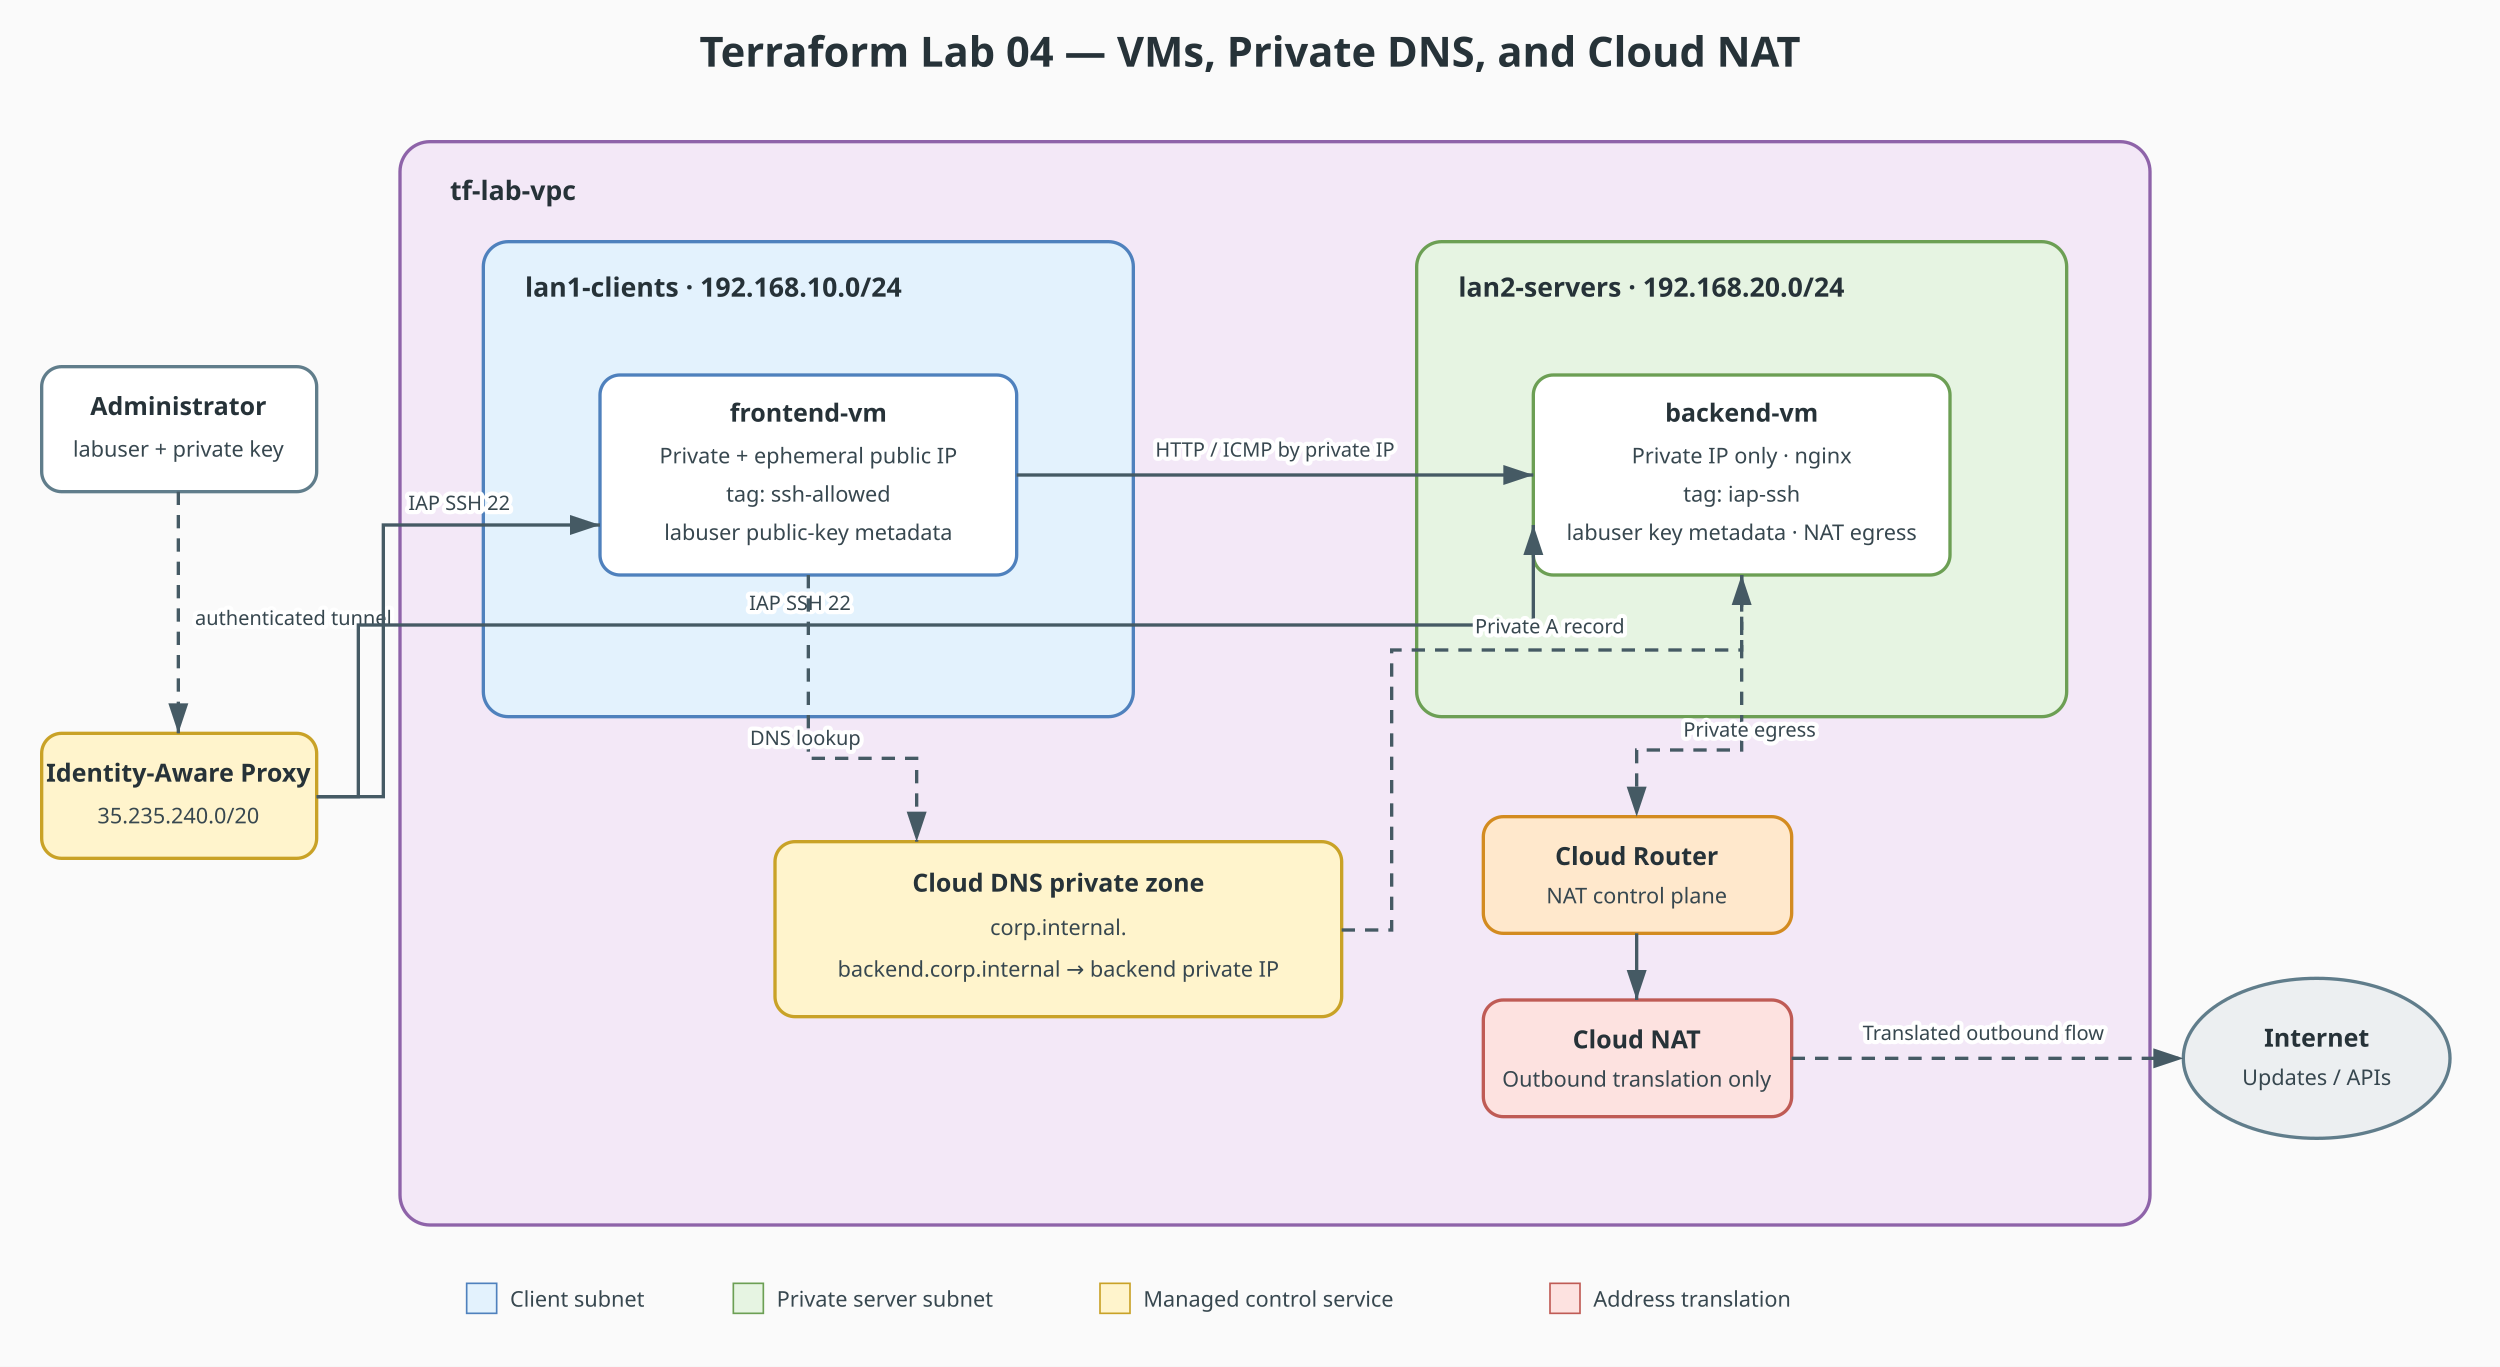
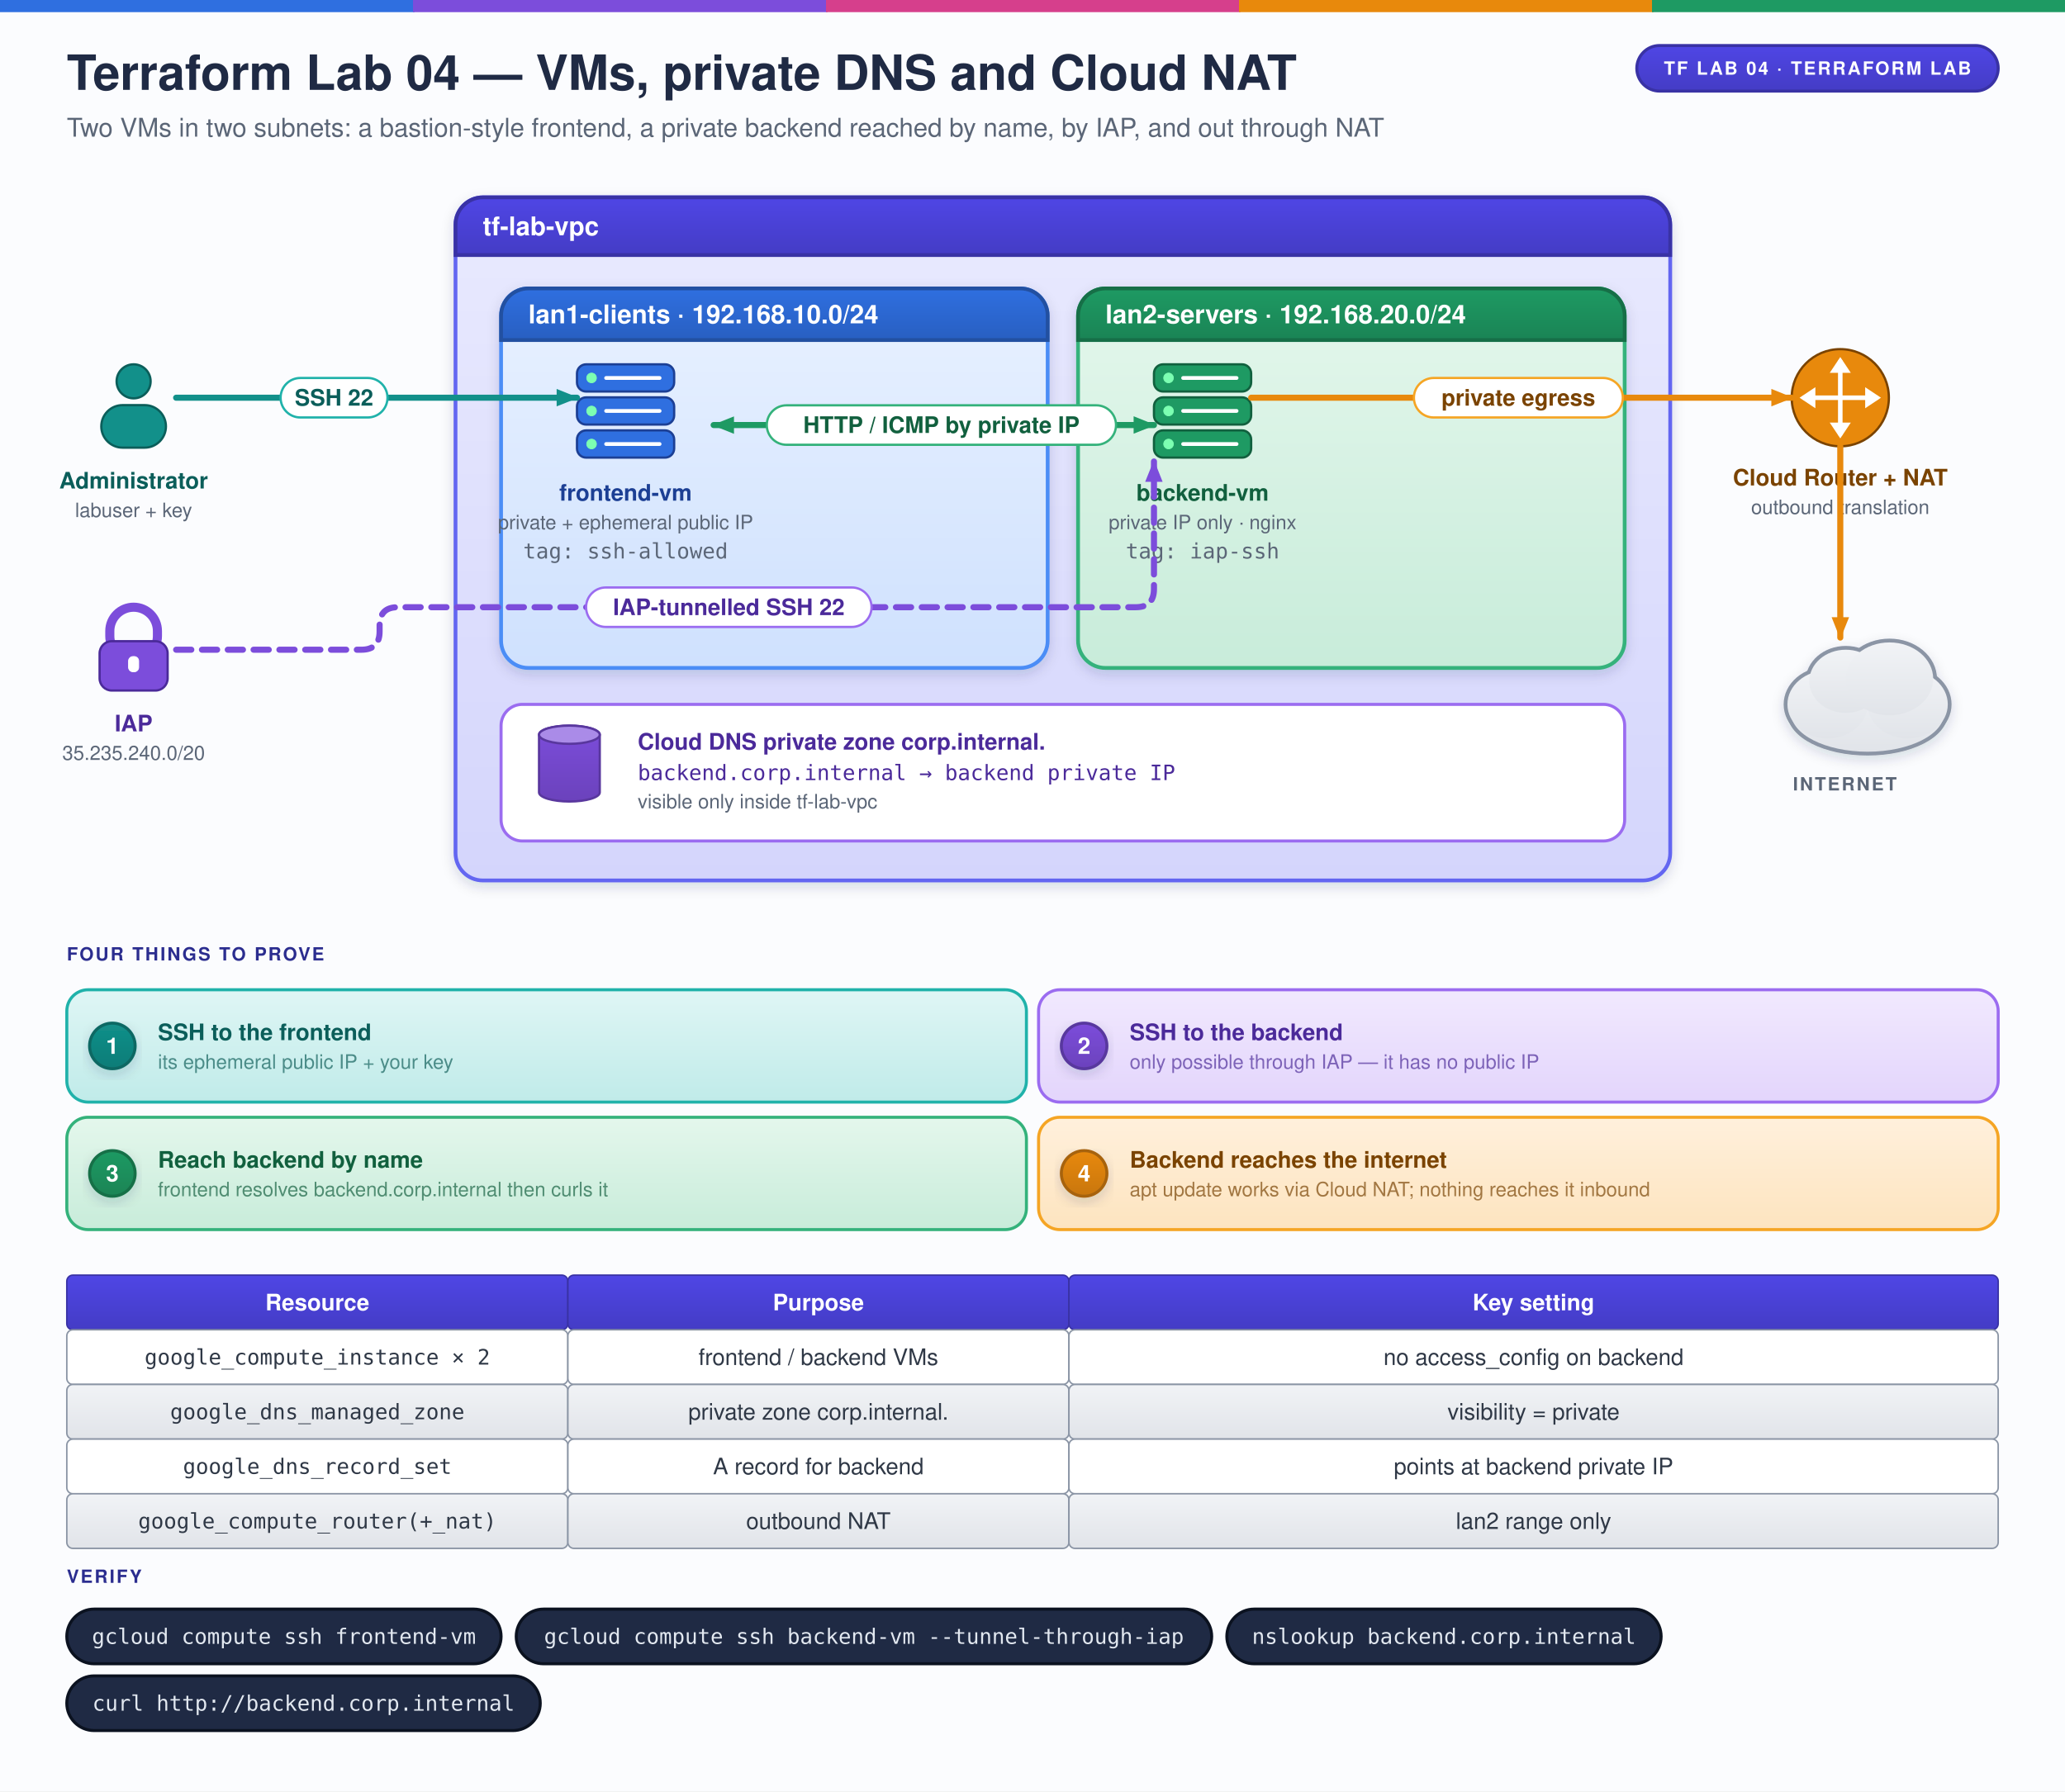
- <svg xmlns="http://www.w3.org/2000/svg" width="1500" height="820" viewBox="0 0 1500 820" role="img" aria-labelledby="title desc">
+ <svg xmlns="http://www.w3.org/2000/svg" width="1360" height="1180" viewBox="0 0 1360 1180" role="img" aria-labelledby="t d">
  <defs>
-     <marker id="arrow" markerWidth="10" markerHeight="10" refX="9" refY="3" orient="auto" markerUnits="strokeWidth">
-       <path d="M0,0 L0,6 L9,3 z" fill="#455a64" />
-     </marker>
-     <style>
-       .title{font:700 25px system-ui,sans-serif;fill:#263238}.zone{stroke-width:2}.zone-title{font:700 16px system-ui,sans-serif;fill:#263238}.node{fill:#fff;stroke-width:2}.node-title{font:700 15px system-ui,sans-serif;fill:#263238}.label{font:13px system-ui,sans-serif;fill:#37474f}.edge{fill:none;stroke:#455a64;stroke-width:2;marker-end:url(#arrow)}.dash{stroke-dasharray:8 6}.edge-label{font:12px system-ui,sans-serif;fill:#37474f;paint-order:stroke;stroke:#fff;stroke-width:5;stroke-linejoin:round}
-     </style>
+     <filter id="sh" x="-15%" y="-15%" width="130%" height="140%">
+       <feDropShadow dx="0" dy="3" stdDeviation="4" flood-color="#1B2A4A" flood-opacity="0.16" />
+     </filter>
+     <linearGradient id="g0" x1="0" y1="0" x2="0" y2="1">
+       <stop offset="0" stop-color="#4F46E5" />
+       <stop offset="1" stop-color="#443CC5" />
+     </linearGradient>
+     <linearGradient id="g1" x1="0" y1="0" x2="0" y2="1">
+       <stop offset="0" stop-color="#12908A" />
+       <stop offset="1" stop-color="#12908A" />
+     </linearGradient>
+     <linearGradient id="g2" x1="0" y1="0" x2="0" y2="1">
+       <stop offset="0" stop-color="#7C4DDB" />
+       <stop offset="1" stop-color="#7C4DDB" />
+     </linearGradient>
+     <linearGradient id="g3" x1="0" y1="0" x2="0" y2="1">
+       <stop offset="0" stop-color="#FFFFFF" />
+       <stop offset="1" stop-color="#FFFFFF" />
+     </linearGradient>
+     <linearGradient id="g4" x1="0" y1="0" x2="0" y2="1">
+       <stop offset="0" stop-color="#E9EAFE" />
+       <stop offset="1" stop-color="#D4D5FC" />
+     </linearGradient>
+     <linearGradient id="g5" x1="0" y1="0" x2="0" y2="1">
+       <stop offset="0" stop-color="#E8F1FF" />
+       <stop offset="1" stop-color="#CFE1FE" />
+     </linearGradient>
+     <linearGradient id="g6" x1="0" y1="0" x2="0" y2="1">
+       <stop offset="0" stop-color="#2F6FE0" />
+       <stop offset="1" stop-color="#285FC1" />
+     </linearGradient>
+     <linearGradient id="g7" x1="0" y1="0" x2="0" y2="1">
+       <stop offset="0" stop-color="#2F6FE0" />
+       <stop offset="1" stop-color="#2F6FE0" />
+     </linearGradient>
+     <linearGradient id="g8" x1="0" y1="0" x2="0" y2="1">
+       <stop offset="0" stop-color="#7CFFB2" />
+       <stop offset="1" stop-color="#7CFFB2" />
+     </linearGradient>
+     <linearGradient id="g9" x1="0" y1="0" x2="0" y2="1">
+       <stop offset="0" stop-color="#E4F7EC" />
+       <stop offset="1" stop-color="#C8ECDA" />
+     </linearGradient>
+     <linearGradient id="g10" x1="0" y1="0" x2="0" y2="1">
+       <stop offset="0" stop-color="#1E9A63" />
+       <stop offset="1" stop-color="#1A8455" />
+     </linearGradient>
+     <linearGradient id="g11" x1="0" y1="0" x2="0" y2="1">
+       <stop offset="0" stop-color="#1E9A63" />
+       <stop offset="1" stop-color="#1E9A63" />
+     </linearGradient>
+     <linearGradient id="g12" x1="0" y1="0" x2="0" y2="1">
+       <stop offset="0" stop-color="#7C4DDB" />
+       <stop offset="1" stop-color="#6B42BC" />
+     </linearGradient>
+     <marker id="m0" markerWidth="14.4" markerHeight="11.5" refX="13.4" refY="5.8" orient="auto-start-reverse" markerUnits="userSpaceOnUse">
+       <path d="M0,0 L14.4,5.8 L0,11.5 z" fill="#1E9A63" />
+     </marker>
+     <marker id="m1" markerWidth="14.4" markerHeight="11.5" refX="13.4" refY="5.8" orient="auto-start-reverse" markerUnits="userSpaceOnUse">
+       <path d="M0,0 L14.4,5.8 L0,11.5 z" fill="#12908A" />
+     </marker>
+     <marker id="m2" markerWidth="14.4" markerHeight="11.5" refX="13.4" refY="5.8" orient="auto-start-reverse" markerUnits="userSpaceOnUse">
+       <path d="M0,0 L14.4,5.8 L0,11.5 z" fill="#7C4DDB" />
+     </marker>
+     <linearGradient id="g13" x1="0" y1="0" x2="0" y2="1">
+       <stop offset="0" stop-color="#E8890C" />
+       <stop offset="1" stop-color="#E8890C" />
+     </linearGradient>
+     <linearGradient id="g14" x1="0" y1="0" x2="0" y2="1">
+       <stop offset="0" stop-color="#F1F3F6" />
+       <stop offset="1" stop-color="#E1E4E9" />
+     </linearGradient>
+     <marker id="m3" markerWidth="14.4" markerHeight="11.5" refX="13.4" refY="5.8" orient="auto-start-reverse" markerUnits="userSpaceOnUse">
+       <path d="M0,0 L14.4,5.8 L0,11.5 z" fill="#E8890C" />
+     </marker>
+     <linearGradient id="g15" x1="0" y1="0" x2="0" y2="1">
+       <stop offset="0" stop-color="#DFF6F5" />
+       <stop offset="1" stop-color="#C0EBE9" />
+     </linearGradient>
+     <linearGradient id="g16" x1="0" y1="0" x2="0" y2="1">
+       <stop offset="0" stop-color="#12908A" />
+       <stop offset="1" stop-color="#0F7C77" />
+     </linearGradient>
+     <linearGradient id="g17" x1="0" y1="0" x2="0" y2="1">
+       <stop offset="0" stop-color="#F1E9FE" />
+       <stop offset="1" stop-color="#E3D5FC" />
+     </linearGradient>
+     <linearGradient id="g18" x1="0" y1="0" x2="0" y2="1">
+       <stop offset="0" stop-color="#FFF0DC" />
+       <stop offset="1" stop-color="#FDE4BF" />
+     </linearGradient>
+     <linearGradient id="g19" x1="0" y1="0" x2="0" y2="1">
+       <stop offset="0" stop-color="#E8890C" />
+       <stop offset="1" stop-color="#C8760A" />
+     </linearGradient>
+     <linearGradient id="g20" x1="0" y1="0" x2="0" y2="1">
+       <stop offset="0" stop-color="#1F2A44" />
+       <stop offset="1" stop-color="#1F2A44" />
+     </linearGradient>
  </defs>
-   <rect width="1500" height="820" fill="#fafafa" />
-   <text x="750" y="40" text-anchor="middle" class="title">Terraform Lab 04 — VMs, Private DNS, and Cloud NAT</text>
-   <rect x="240" y="85" width="1050" height="650" rx="18" fill="#f3e8f7" stroke="#8e63a9" class="zone" />
-   <text x="270" y="120" class="zone-title">tf-lab-vpc</text>
-   <rect x="290" y="145" width="390" height="285" rx="15" fill="#e3f2fd" stroke="#4f81bd" class="zone" />
-   <text x="315" y="178" class="zone-title">lan1-clients · 192.168.10.0/24</text>
-   <rect x="850" y="145" width="390" height="285" rx="15" fill="#e6f4e2" stroke="#6c9f54" class="zone" />
-   <text x="875" y="178" class="zone-title">lan2-servers · 192.168.20.0/24</text>
-   <rect x="360" y="225" width="250" height="120" rx="12" stroke="#4f81bd" class="node" />
-   <text x="485" y="253" text-anchor="middle" class="node-title">frontend-vm</text>
-   <text x="485" y="278" text-anchor="middle" class="label">Private + ephemeral public IP</text>
-   <text x="485" y="301" text-anchor="middle" class="label">tag: ssh-allowed</text>
-   <text x="485" y="324" text-anchor="middle" class="label">labuser public-key metadata</text>
-   <rect x="920" y="225" width="250" height="120" rx="12" stroke="#6c9f54" class="node" />
-   <text x="1045" y="253" text-anchor="middle" class="node-title">backend-vm</text>
-   <text x="1045" y="278" text-anchor="middle" class="label">Private IP only · nginx</text>
-   <text x="1045" y="301" text-anchor="middle" class="label">tag: iap-ssh</text>
-   <text x="1045" y="324" text-anchor="middle" class="label">labuser key metadata · NAT egress</text>
-   <rect x="465" y="505" width="340" height="105" rx="12" fill="#fff4cc" stroke="#c9a227" class="zone" />
-   <text x="635" y="535" text-anchor="middle" class="node-title">Cloud DNS private zone</text>
-   <text x="635" y="561" text-anchor="middle" class="label">corp.internal.</text>
-   <text x="635" y="586" text-anchor="middle" class="label">backend.corp.internal → backend private IP</text>
-   <rect x="890" y="490" width="185" height="70" rx="12" fill="#ffe8cc" stroke="#d38b20" class="zone" />
-   <text x="982" y="519" text-anchor="middle" class="node-title">Cloud Router</text>
-   <text x="982" y="542" text-anchor="middle" class="label">NAT control plane</text>
-   <rect x="890" y="600" width="185" height="70" rx="12" fill="#fde2e0" stroke="#bf5b55" class="zone" />
-   <text x="982" y="629" text-anchor="middle" class="node-title">Cloud NAT</text>
-   <text x="982" y="652" text-anchor="middle" class="label">Outbound translation only</text>
-   <rect x="25" y="220" width="165" height="75" rx="12" fill="#fff" stroke="#607d8b" class="zone" />
-   <text x="107" y="249" text-anchor="middle" class="node-title">Administrator</text>
-   <text x="107" y="274" text-anchor="middle" class="label">labuser + private key</text>
-   <rect x="25" y="440" width="165" height="75" rx="12" fill="#fff4cc" stroke="#c9a227" class="zone" />
-   <text x="107" y="469" text-anchor="middle" class="node-title">Identity-Aware Proxy</text>
-   <text x="107" y="494" text-anchor="middle" class="label">35.235.240.0/20</text>
-   <ellipse cx="1390" cy="635" rx="80" ry="48" fill="#eceff1" stroke="#607d8b" stroke-width="2" />
-   <text x="1390" y="628" text-anchor="middle" class="node-title">Internet</text>
-   <text x="1390" y="651" text-anchor="middle" class="label">Updates / APIs</text>
-   <path d="M107 295 V440" class="edge dash" />
-   <text x="117" y="375" class="edge-label">authenticated tunnel</text>
-   <path d="M190 478 H230 V315 H360" class="edge" />
-   <text x="245" y="306" class="edge-label">IAP SSH 22</text>
-   <path d="M190 478 H215 V375 H920 V315" class="edge" />
-   <text x="480" y="366" text-anchor="middle" class="edge-label">IAP SSH 22</text>
-   <path d="M610 285 H920" class="edge" />
-   <text x="765" y="274" text-anchor="middle" class="edge-label">HTTP / ICMP by private IP</text>
-   <path d="M485 345 V455 H550 V505" class="edge dash" />
-   <text x="450" y="447" class="edge-label">DNS lookup</text>
-   <path d="M805 558 H835 V390 H1045 V345" class="edge dash" />
-   <text x="885" y="380" class="edge-label">Private A record</text>
-   <path d="M1045 345 V450 H982 V490" class="edge dash" />
-   <text x="1010" y="442" class="edge-label">Private egress</text>
-   <path d="M982 560 V600" class="edge" />
-   <path d="M1075 635 H1310" class="edge dash" />
-   <text x="1190" y="624" text-anchor="middle" class="edge-label">Translated outbound flow</text>
-   <g transform="translate(280 770)">
-     <rect width="18" height="18" fill="#e3f2fd" stroke="#4f81bd" />
-     <text x="26" y="14" class="label">Client subnet</text>
-     <rect x="160" width="18" height="18" fill="#e6f4e2" stroke="#6c9f54" />
-     <text x="186" y="14" class="label">Private server subnet</text>
-     <rect x="380" width="18" height="18" fill="#fff4cc" stroke="#c9a227" />
-     <text x="406" y="14" class="label">Managed control service</text>
-     <rect x="650" width="18" height="18" fill="#fde2e0" stroke="#bf5b55" />
-     <text x="676" y="14" class="label">Address translation</text>
+   <rect width="1360" height="1180" fill="#FBFCFE" />
+   <rect x="0.0" y="0" width="273.0" height="8" fill="#2F6FE0" />
+   <rect x="272.0" y="0" width="273.0" height="8" fill="#7C4DDB" />
+   <rect x="544.0" y="0" width="273.0" height="8" fill="#D63F8C" />
+   <rect x="816.0" y="0" width="273.0" height="8" fill="#E8890C" />
+   <rect x="1088.0" y="0" width="273.0" height="8" fill="#1E9A63" />
+   <text x="44" y="59.2" text-anchor="start" font-family="system-ui,-apple-system,'Segoe UI',Helvetica,Arial,sans-serif" font-size="32" font-weight="700" fill="#1F2A44">Terraform Lab 04 — VMs, private DNS and Cloud NAT</text>
+   <text x="44" y="90.0" text-anchor="start" font-family="system-ui,-apple-system,'Segoe UI',Helvetica,Arial,sans-serif" font-size="17" font-weight="400" fill="#5B6677">Two VMs in two subnets: a bastion-style frontend, a private backend reached by name, by IAP, and out through NAT</text>
+   <rect x="1078.0" y="30" width="238" height="30" rx="15.0" fill="url(#g0)" stroke="#3932A5" stroke-width="2" />
+   <text x="1197.0" y="49.2" text-anchor="middle" font-family="system-ui,-apple-system,'Segoe UI',Helvetica,Arial,sans-serif" font-size="12" font-weight="700" fill="#FFFFFF" letter-spacing="1.2">TF LAB 04 · TERRAFORM LAB</text>
+   <ellipse cx="88.0" cy="251.2" rx="11.2" ry="11.2" fill="url(#g1)" stroke="#0B5E5A" stroke-width="1.5" />
+   <rect x="66.72" y="266.88" width="42.56" height="28.0" rx="14.0" fill="url(#g1)" stroke="#0B5E5A" stroke-width="1.5" />
+   <text x="88.0" y="321.8" text-anchor="middle" font-family="system-ui,-apple-system,'Segoe UI',Helvetica,Arial,sans-serif" font-size="15" font-weight="700" fill="#0B5E5A">Administrator</text>
+   <text x="88.0" y="340.6" text-anchor="middle" font-family="system-ui,-apple-system,'Segoe UI',Helvetica,Arial,sans-serif" font-size="13" font-weight="400" fill="#5B6677">labuser + key</text>
+   <rect x="72.32" y="400" width="31.36" height="34.72" rx="15.68" fill="none" stroke="#7C4DDB" stroke-width="6" />
+   <rect x="65.6" y="422.4" width="44.8" height="32.48" rx="8" fill="url(#g2)" stroke="#4B2A9A" stroke-width="1.5" />
+   <rect x="84.64" y="432.48" width="6.72" height="10.08" rx="3" fill="url(#g3)" stroke="#FFFFFF" stroke-width="0.5" />
+   <text x="88.0" y="481.8" text-anchor="middle" font-family="system-ui,-apple-system,'Segoe UI',Helvetica,Arial,sans-serif" font-size="15" font-weight="700" fill="#4B2A9A">IAP</text>
+   <text x="88.0" y="500.6" text-anchor="middle" font-family="system-ui,-apple-system,'Segoe UI',Helvetica,Arial,sans-serif" font-size="13" font-weight="400" fill="#5B6677">35.235.240.0/20</text>
+   <rect x="300" y="130" width="800" height="450" rx="18" fill="url(#g4)" stroke="#6366F1" stroke-width="2.5" filter="url(#sh)" />
+   <path d="M300,168 V148 a18,18 0 0 1 18,-18 H1082 a18,18 0 0 1 18,18 V168 z" fill="url(#g0)" stroke="#3932A5" stroke-width="2.5" />
+   <text x="318" y="155.0" font-family="system-ui,-apple-system,'Segoe UI',Helvetica,Arial,sans-serif" font-size="17" font-weight="700" fill="#FFFFFF">tf-lab-vpc</text>
+   <rect x="330" y="190" width="360" height="250" rx="18" fill="url(#g5)" stroke="#4C8DF6" stroke-width="2.5" filter="url(#sh)" />
+   <path d="M330,224 V208 a18,18 0 0 1 18,-18 H672 a18,18 0 0 1 18,18 V224 z" fill="url(#g6)" stroke="#2250A1" stroke-width="2.5" />
+   <text x="348" y="213.0" font-family="system-ui,-apple-system,'Segoe UI',Helvetica,Arial,sans-serif" font-size="17" font-weight="700" fill="#FFFFFF">lan1-clients · 192.168.10.0/24</text>
+   <rect x="380" y="240.0" width="64" height="17.92" rx="6" fill="url(#g7)" stroke="#1C3F94" stroke-width="1.5" />
+   <ellipse cx="389.6" cy="248.96" rx="3.2" ry="3.2" fill="url(#g8)" stroke="#7CFFB2" stroke-width="0.5" />
+   <path d="M399.2,249.0 L434.4,249.0" fill="none" stroke="#FFFFFF" stroke-width="2.5" stroke-linecap="round" stroke-linejoin="round" />
+   <rect x="380" y="261.76" width="64" height="17.92" rx="6" fill="url(#g7)" stroke="#1C3F94" stroke-width="1.5" />
+   <ellipse cx="389.6" cy="270.72" rx="3.2" ry="3.2" fill="url(#g8)" stroke="#7CFFB2" stroke-width="0.5" />
+   <path d="M399.2,270.7 L434.4,270.7" fill="none" stroke="#FFFFFF" stroke-width="2.5" stroke-linecap="round" stroke-linejoin="round" />
+   <rect x="380" y="283.52" width="64" height="17.92" rx="6" fill="url(#g7)" stroke="#1C3F94" stroke-width="1.5" />
+   <ellipse cx="389.6" cy="292.48" rx="3.2" ry="3.2" fill="url(#g8)" stroke="#7CFFB2" stroke-width="0.5" />
+   <path d="M399.2,292.5 L434.4,292.5" fill="none" stroke="#FFFFFF" stroke-width="2.5" stroke-linecap="round" stroke-linejoin="round" />
+   <text x="412.0" y="329.8" text-anchor="middle" font-family="system-ui,-apple-system,'Segoe UI',Helvetica,Arial,sans-serif" font-size="15" font-weight="700" fill="#1C3F94">frontend-vm</text>
+   <text x="412.0" y="348.6" text-anchor="middle" font-family="system-ui,-apple-system,'Segoe UI',Helvetica,Arial,sans-serif" font-size="13" font-weight="400" fill="#5B6677">private + ephemeral public IP</text>
+   <text x="412.0" y="367.9" text-anchor="middle" font-family="ui-monospace,SFMono-Regular,Menlo,Consolas,monospace" font-size="14" font-weight="500" fill="#5B6677">tag: ssh-allowed</text>
+   <rect x="710" y="190" width="360" height="250" rx="18" fill="url(#g9)" stroke="#34B27B" stroke-width="2.5" filter="url(#sh)" />
+   <path d="M710,224 V208 a18,18 0 0 1 18,-18 H1052 a18,18 0 0 1 18,18 V224 z" fill="url(#g10)" stroke="#166F47" stroke-width="2.5" />
+   <text x="728" y="213.0" font-family="system-ui,-apple-system,'Segoe UI',Helvetica,Arial,sans-serif" font-size="17" font-weight="700" fill="#FFFFFF">lan2-servers · 192.168.20.0/24</text>
+   <rect x="760" y="240.0" width="64" height="17.92" rx="6" fill="url(#g11)" stroke="#11603E" stroke-width="1.5" />
+   <ellipse cx="769.6" cy="248.96" rx="3.2" ry="3.2" fill="url(#g8)" stroke="#7CFFB2" stroke-width="0.5" />
+   <path d="M779.2,249.0 L814.4,249.0" fill="none" stroke="#FFFFFF" stroke-width="2.5" stroke-linecap="round" stroke-linejoin="round" />
+   <rect x="760" y="261.76" width="64" height="17.92" rx="6" fill="url(#g11)" stroke="#11603E" stroke-width="1.5" />
+   <ellipse cx="769.6" cy="270.72" rx="3.2" ry="3.2" fill="url(#g8)" stroke="#7CFFB2" stroke-width="0.5" />
+   <path d="M779.2,270.7 L814.4,270.7" fill="none" stroke="#FFFFFF" stroke-width="2.5" stroke-linecap="round" stroke-linejoin="round" />
+   <rect x="760" y="283.52" width="64" height="17.92" rx="6" fill="url(#g11)" stroke="#11603E" stroke-width="1.5" />
+   <ellipse cx="769.6" cy="292.48" rx="3.2" ry="3.2" fill="url(#g8)" stroke="#7CFFB2" stroke-width="0.5" />
+   <path d="M779.2,292.5 L814.4,292.5" fill="none" stroke="#FFFFFF" stroke-width="2.5" stroke-linecap="round" stroke-linejoin="round" />
+   <text x="792.0" y="329.8" text-anchor="middle" font-family="system-ui,-apple-system,'Segoe UI',Helvetica,Arial,sans-serif" font-size="15" font-weight="700" fill="#11603E">backend-vm</text>
+   <text x="792.0" y="348.6" text-anchor="middle" font-family="system-ui,-apple-system,'Segoe UI',Helvetica,Arial,sans-serif" font-size="13" font-weight="400" fill="#5B6677">private IP only · nginx</text>
+   <text x="792.0" y="367.9" text-anchor="middle" font-family="ui-monospace,SFMono-Regular,Menlo,Consolas,monospace" font-size="14" font-weight="500" fill="#5B6677">tag: iap-ssh</text>
+   <rect x="330" y="464" width="740" height="90" rx="14" fill="url(#g3)" stroke="#9B6CF0" stroke-width="2" />
+   <path d="M355.0,484.0 a20.0,6.0 0 0 1 40.0,0 V522.0 a20.0,6.0 0 0 1 -40.0,0 z" fill="url(#g12)" stroke="#59379E" stroke-width="1.5" />
+   <ellipse cx="375.0" cy="484.0" rx="20.0" ry="6.0" fill="#AA8BE8" stroke="#59379E" stroke-width="1.5" />
+   <text x="420" y="493.8" text-anchor="start" font-family="system-ui,-apple-system,'Segoe UI',Helvetica,Arial,sans-serif" font-size="15" font-weight="700" fill="#4B2A9A">Cloud DNS private zone  corp.internal.</text>
+   <text x="420" y="513.9" text-anchor="start" font-family="ui-monospace,SFMono-Regular,Menlo,Consolas,monospace" font-size="14" font-weight="500" fill="#4B2A9A">backend.corp.internal  →  backend private IP</text>
+   <text x="420" y="532.5" text-anchor="start" font-family="system-ui,-apple-system,'Segoe UI',Helvetica,Arial,sans-serif" font-size="13" font-weight="400" fill="#5B6677">visible only inside tf-lab-vpc</text>
+   <path d="M470.0,280.0 L760.0,280.0" fill="none" stroke="#1E9A63" stroke-width="4" stroke-linecap="round" stroke-linejoin="round" marker-end="url(#m0)" marker-start="url(#m0)" />
+   <rect x="505.0" y="267.0" width="230" height="26" rx="13.0" fill="url(#g3)" stroke="#34B27B" stroke-width="1.5" />
+   <text x="620.0" y="285.2" text-anchor="middle" font-family="system-ui,-apple-system,'Segoe UI',Helvetica,Arial,sans-serif" font-size="15" font-weight="700" fill="#11603E">HTTP / ICMP by private IP</text>
+   <path d="M116.0,262.0 L318.0,262.0 Q330.0,262.0 342.0,262.0 L380.0,262.0" fill="none" stroke="#12908A" stroke-width="4" stroke-linecap="round" stroke-linejoin="round" marker-end="url(#m1)" />
+   <rect x="184.8" y="249.0" width="70.4" height="26" rx="13.0" fill="url(#g3)" stroke="#20B2AA" stroke-width="1.5" />
+   <text x="220.0" y="267.2" text-anchor="middle" font-family="system-ui,-apple-system,'Segoe UI',Helvetica,Arial,sans-serif" font-size="15" font-weight="700" fill="#0B5E5A">SSH 22</text>
+   <path d="M116.0,428.0 L238.0,428.0 Q250.0,428.0 250.0,416.0 L250.0,412.0 Q250.0,400.0 262.0,400.0 L748.0,400.0 Q760.0,400.0 760.0,388.0 L760.0,304.0" fill="none" stroke="#7C4DDB" stroke-width="4" stroke-linecap="round" stroke-linejoin="round" stroke-dasharray="10 7" marker-end="url(#m2)" />
+   <rect x="386.0" y="387.0" width="188" height="26" rx="13.0" fill="url(#g3)" stroke="#9B6CF0" stroke-width="1.5" />
+   <text x="480.0" y="405.2" text-anchor="middle" font-family="system-ui,-apple-system,'Segoe UI',Helvetica,Arial,sans-serif" font-size="15" font-weight="700" fill="#4B2A9A">IAP-tunnelled SSH 22</text>
+   <ellipse cx="1212.0" cy="262.0" rx="32.0" ry="32.0" fill="url(#g13)" stroke="#7A4300" stroke-width="1.5" />
+   <path d="M1188.1,262.0 L1235.9,262.0" fill="none" stroke="#FFFFFF" stroke-width="3" stroke-linecap="round" stroke-linejoin="round" />
+   <path d="M1212.0,238.1 L1212.0,285.9" fill="none" stroke="#FFFFFF" stroke-width="3" stroke-linecap="round" stroke-linejoin="round" />
+   <polygon points="1237.9,262.0 1228.9,256.0 1228.9,268.0" fill="#FFFFFF" stroke="#FFFFFF" />
+   <polygon points="1186.1,262.0 1195.1,268.0 1195.1,256.0" fill="#FFFFFF" stroke="#FFFFFF" />
+   <polygon points="1212.0,236.1 1218.0,245.1 1206.0,245.1" fill="#FFFFFF" stroke="#FFFFFF" />
+   <polygon points="1212.0,287.9 1206.0,278.9 1218.0,278.9" fill="#FFFFFF" stroke="#FFFFFF" />
+   <text x="1212.0" y="319.8" text-anchor="middle" font-family="system-ui,-apple-system,'Segoe UI',Helvetica,Arial,sans-serif" font-size="15" font-weight="700" fill="#7A4300">Cloud Router + NAT</text>
+   <text x="1212.0" y="338.6" text-anchor="middle" font-family="system-ui,-apple-system,'Segoe UI',Helvetica,Arial,sans-serif" font-size="13" font-weight="400" fill="#5B6677">outbound translation</text>
+   <g filter="url(#sh)">
+     <ellipse cx="1230.0" cy="469.6" rx="50.4" ry="25.6" fill="#8B95A5" stroke="#8B95A5" stroke-width="5.0" />
+     <ellipse cx="1203.6" cy="464.0" rx="26.4" ry="22.4" fill="#8B95A5" stroke="#8B95A5" stroke-width="5.0" />
+     <ellipse cx="1256.4" cy="464.0" rx="26.4" ry="22.4" fill="#8B95A5" stroke="#8B95A5" stroke-width="5.0" />
+     <ellipse cx="1215.6" cy="448.8" rx="24.0" ry="20.8" fill="#8B95A5" stroke="#8B95A5" stroke-width="5.0" />
+     <ellipse cx="1244.4" cy="447.2" rx="28.8" ry="24.0" fill="#8B95A5" stroke="#8B95A5" stroke-width="5.0" />
+     <ellipse cx="1230.0" cy="469.6" rx="50.4" ry="25.6" fill="url(#g14)" />
+     <ellipse cx="1203.6" cy="464.0" rx="26.4" ry="22.4" fill="url(#g14)" />
+     <ellipse cx="1256.4" cy="464.0" rx="26.4" ry="22.4" fill="url(#g14)" />
+     <ellipse cx="1215.6" cy="448.8" rx="24.0" ry="20.8" fill="url(#g14)" />
+     <ellipse cx="1244.4" cy="447.2" rx="28.8" ry="24.0" fill="url(#g14)" />
  </g>
+   <path d="M824.0,262.0 L1180.0,262.0" fill="none" stroke="#E8890C" stroke-width="4" stroke-linecap="round" stroke-linejoin="round" marker-end="url(#m3)" />
+   <rect x="931.2" y="249.0" width="137.6" height="26" rx="13.0" fill="url(#g3)" stroke="#F5A524" stroke-width="1.5" />
+   <text x="1000.0" y="267.2" text-anchor="middle" font-family="system-ui,-apple-system,'Segoe UI',Helvetica,Arial,sans-serif" font-size="15" font-weight="700" fill="#7A4300">private egress</text>
+   <path d="M1212.0,294.0 L1212.0,420.0" fill="none" stroke="#E8890C" stroke-width="4" stroke-linecap="round" stroke-linejoin="round" marker-end="url(#m3)" />
+   <text x="1215" y="520.7" text-anchor="middle" font-family="system-ui,-apple-system,'Segoe UI',Helvetica,Arial,sans-serif" font-size="12" font-weight="700" fill="#5B6677" letter-spacing="1.2">INTERNET</text>
+   <text x="44" y="632.7" text-anchor="start" font-family="system-ui,-apple-system,'Segoe UI',Helvetica,Arial,sans-serif" font-size="12" font-weight="700" fill="#2B2D8F" letter-spacing="1.2">FOUR THINGS TO PROVE</text>
+   <rect x="44" y="652" width="632" height="74" rx="14" fill="url(#g15)" stroke="#20B2AA" stroke-width="2" />
+   <text x="104" y="685.2" text-anchor="start" font-family="system-ui,-apple-system,'Segoe UI',Helvetica,Arial,sans-serif" font-size="15" font-weight="700" fill="#0B5E5A">SSH to the frontend</text>
+   <text x="104" y="704.0" text-anchor="start" font-family="system-ui,-apple-system,'Segoe UI',Helvetica,Arial,sans-serif" font-size="13" font-weight="400" fill="#4B8C88">its ephemeral public IP + your key</text>
+   <ellipse cx="74.0" cy="689.0" rx="15.0" ry="15.0" fill="url(#g16)" stroke="#0D6863" stroke-width="2" filter="url(#sh)" />
+   <text x="74.0" y="694.2" text-anchor="middle" font-family="system-ui,-apple-system,'Segoe UI',Helvetica,Arial,sans-serif" font-size="15" font-weight="700" fill="#FFFFFF">1</text>
+   <rect x="684" y="652" width="632" height="74" rx="14" fill="url(#g17)" stroke="#9B6CF0" stroke-width="2" />
+   <text x="744" y="685.2" text-anchor="start" font-family="system-ui,-apple-system,'Segoe UI',Helvetica,Arial,sans-serif" font-size="15" font-weight="700" fill="#4B2A9A">SSH to the backend</text>
+   <text x="744" y="704.0" text-anchor="start" font-family="system-ui,-apple-system,'Segoe UI',Helvetica,Arial,sans-serif" font-size="13" font-weight="400" fill="#7D63B8">only possible through IAP — it has no public IP</text>
+   <ellipse cx="714.0" cy="689.0" rx="15.0" ry="15.0" fill="url(#g12)" stroke="#59379E" stroke-width="2" filter="url(#sh)" />
+   <text x="714.0" y="694.2" text-anchor="middle" font-family="system-ui,-apple-system,'Segoe UI',Helvetica,Arial,sans-serif" font-size="15" font-weight="700" fill="#FFFFFF">2</text>
+   <rect x="44" y="736" width="632" height="74" rx="14" fill="url(#g9)" stroke="#34B27B" stroke-width="2" />
+   <text x="104" y="769.2" text-anchor="start" font-family="system-ui,-apple-system,'Segoe UI',Helvetica,Arial,sans-serif" font-size="15" font-weight="700" fill="#11603E">Reach backend by name</text>
+   <text x="104" y="788.0" text-anchor="start" font-family="system-ui,-apple-system,'Segoe UI',Helvetica,Arial,sans-serif" font-size="13" font-weight="400" fill="#508D72">frontend resolves backend.corp.internal then curls it</text>
+   <ellipse cx="74.0" cy="773.0" rx="15.0" ry="15.0" fill="url(#g10)" stroke="#166F47" stroke-width="2" filter="url(#sh)" />
+   <text x="74.0" y="778.2" text-anchor="middle" font-family="system-ui,-apple-system,'Segoe UI',Helvetica,Arial,sans-serif" font-size="15" font-weight="700" fill="#FFFFFF">3</text>
+   <rect x="684" y="736" width="632" height="74" rx="14" fill="url(#g18)" stroke="#F5A524" stroke-width="2" />
+   <text x="744" y="769.2" text-anchor="start" font-family="system-ui,-apple-system,'Segoe UI',Helvetica,Arial,sans-serif" font-size="15" font-weight="700" fill="#7A4300">Backend reaches the internet</text>
+   <text x="744" y="788.0" text-anchor="start" font-family="system-ui,-apple-system,'Segoe UI',Helvetica,Arial,sans-serif" font-size="13" font-weight="400" fill="#A27742">apt update works via Cloud NAT; nothing reaches it inbound</text>
+   <ellipse cx="714.0" cy="773.0" rx="15.0" ry="15.0" fill="url(#g19)" stroke="#A76309" stroke-width="2" filter="url(#sh)" />
+   <text x="714.0" y="778.2" text-anchor="middle" font-family="system-ui,-apple-system,'Segoe UI',Helvetica,Arial,sans-serif" font-size="15" font-weight="700" fill="#FFFFFF">4</text>
+   <rect x="44" y="840" width="330" height="36" rx="4" fill="url(#g0)" stroke="#3932A5" stroke-width="1" />
+   <text x="209.0" y="863.2" text-anchor="middle" font-family="system-ui,-apple-system,'Segoe UI',Helvetica,Arial,sans-serif" font-size="15" font-weight="700" fill="#FFFFFF">Resource</text>
+   <rect x="374" y="840" width="330" height="36" rx="4" fill="url(#g0)" stroke="#3932A5" stroke-width="1" />
+   <text x="539.0" y="863.2" text-anchor="middle" font-family="system-ui,-apple-system,'Segoe UI',Helvetica,Arial,sans-serif" font-size="15" font-weight="700" fill="#FFFFFF">Purpose</text>
+   <rect x="704" y="840" width="612" height="36" rx="4" fill="url(#g0)" stroke="#3932A5" stroke-width="1" />
+   <text x="1010.0" y="863.2" text-anchor="middle" font-family="system-ui,-apple-system,'Segoe UI',Helvetica,Arial,sans-serif" font-size="15" font-weight="700" fill="#FFFFFF">Key setting</text>
+   <rect x="44" y="876" width="330" height="36" rx="4" fill="url(#g3)" stroke="#8B95A5" stroke-width="1" />
+   <text x="209.0" y="898.9" text-anchor="middle" font-family="ui-monospace,SFMono-Regular,Menlo,Consolas,monospace" font-size="14" font-weight="500" fill="#2F3846">google_compute_instance × 2</text>
+   <rect x="374" y="876" width="330" height="36" rx="4" fill="url(#g3)" stroke="#8B95A5" stroke-width="1" />
+   <text x="539.0" y="899.2" text-anchor="middle" font-family="system-ui,-apple-system,'Segoe UI',Helvetica,Arial,sans-serif" font-size="15" font-weight="400" fill="#2F3846">frontend / backend VMs</text>
+   <rect x="704" y="876" width="612" height="36" rx="4" fill="url(#g3)" stroke="#8B95A5" stroke-width="1" />
+   <text x="1010.0" y="899.2" text-anchor="middle" font-family="system-ui,-apple-system,'Segoe UI',Helvetica,Arial,sans-serif" font-size="15" font-weight="400" fill="#2F3846">no access_config on backend</text>
+   <rect x="44" y="912" width="330" height="36" rx="4" fill="url(#g14)" stroke="#8B95A5" stroke-width="1" />
+   <text x="209.0" y="934.9" text-anchor="middle" font-family="ui-monospace,SFMono-Regular,Menlo,Consolas,monospace" font-size="14" font-weight="500" fill="#2F3846">google_dns_managed_zone</text>
+   <rect x="374" y="912" width="330" height="36" rx="4" fill="url(#g14)" stroke="#8B95A5" stroke-width="1" />
+   <text x="539.0" y="935.2" text-anchor="middle" font-family="system-ui,-apple-system,'Segoe UI',Helvetica,Arial,sans-serif" font-size="15" font-weight="400" fill="#2F3846">private zone corp.internal.</text>
+   <rect x="704" y="912" width="612" height="36" rx="4" fill="url(#g14)" stroke="#8B95A5" stroke-width="1" />
+   <text x="1010.0" y="935.2" text-anchor="middle" font-family="system-ui,-apple-system,'Segoe UI',Helvetica,Arial,sans-serif" font-size="15" font-weight="400" fill="#2F3846">visibility = private</text>
+   <rect x="44" y="948" width="330" height="36" rx="4" fill="url(#g3)" stroke="#8B95A5" stroke-width="1" />
+   <text x="209.0" y="970.9" text-anchor="middle" font-family="ui-monospace,SFMono-Regular,Menlo,Consolas,monospace" font-size="14" font-weight="500" fill="#2F3846">google_dns_record_set</text>
+   <rect x="374" y="948" width="330" height="36" rx="4" fill="url(#g3)" stroke="#8B95A5" stroke-width="1" />
+   <text x="539.0" y="971.2" text-anchor="middle" font-family="system-ui,-apple-system,'Segoe UI',Helvetica,Arial,sans-serif" font-size="15" font-weight="400" fill="#2F3846">A record for backend</text>
+   <rect x="704" y="948" width="612" height="36" rx="4" fill="url(#g3)" stroke="#8B95A5" stroke-width="1" />
+   <text x="1010.0" y="971.2" text-anchor="middle" font-family="system-ui,-apple-system,'Segoe UI',Helvetica,Arial,sans-serif" font-size="15" font-weight="400" fill="#2F3846">points at backend private IP</text>
+   <rect x="44" y="984" width="330" height="36" rx="4" fill="url(#g14)" stroke="#8B95A5" stroke-width="1" />
+   <text x="209.0" y="1006.9" text-anchor="middle" font-family="ui-monospace,SFMono-Regular,Menlo,Consolas,monospace" font-size="14" font-weight="500" fill="#2F3846">google_compute_router(+_nat)</text>
+   <rect x="374" y="984" width="330" height="36" rx="4" fill="url(#g14)" stroke="#8B95A5" stroke-width="1" />
+   <text x="539.0" y="1007.2" text-anchor="middle" font-family="system-ui,-apple-system,'Segoe UI',Helvetica,Arial,sans-serif" font-size="15" font-weight="400" fill="#2F3846">outbound NAT</text>
+   <rect x="704" y="984" width="612" height="36" rx="4" fill="url(#g14)" stroke="#8B95A5" stroke-width="1" />
+   <text x="1010.0" y="1007.2" text-anchor="middle" font-family="system-ui,-apple-system,'Segoe UI',Helvetica,Arial,sans-serif" font-size="15" font-weight="400" fill="#2F3846">lan2 range only</text>
+   <text x="44" y="1042.7" text-anchor="start" font-family="system-ui,-apple-system,'Segoe UI',Helvetica,Arial,sans-serif" font-size="12" font-weight="700" fill="#2B2D8F" letter-spacing="1.2">VERIFY</text>
+   <rect x="44" y="1060" width="286.0" height="36" rx="18.0" fill="url(#g20)" stroke="#0B1220" stroke-width="2" />
+   <text x="187.0" y="1082.9" text-anchor="middle" font-family="ui-monospace,SFMono-Regular,Menlo,Consolas,monospace" font-size="14" font-weight="500" fill="#E2E8F0">gcloud compute ssh frontend-vm</text>
+   <rect x="340.0" y="1060" width="458.0" height="36" rx="18.0" fill="url(#g20)" stroke="#0B1220" stroke-width="2" />
+   <text x="569.0" y="1082.9" text-anchor="middle" font-family="ui-monospace,SFMono-Regular,Menlo,Consolas,monospace" font-size="14" font-weight="500" fill="#E2E8F0">gcloud compute ssh backend-vm --tunnel-through-iap</text>
+   <rect x="808.0" y="1060" width="286.0" height="36" rx="18.0" fill="url(#g20)" stroke="#0B1220" stroke-width="2" />
+   <text x="951.0" y="1082.9" text-anchor="middle" font-family="ui-monospace,SFMono-Regular,Menlo,Consolas,monospace" font-size="14" font-weight="500" fill="#E2E8F0">nslookup backend.corp.internal</text>
+   <rect x="44" y="1104" width="311.8" height="36" rx="18.0" fill="url(#g20)" stroke="#0B1220" stroke-width="2" />
+   <text x="199.9" y="1126.9" text-anchor="middle" font-family="ui-monospace,SFMono-Regular,Menlo,Consolas,monospace" font-size="14" font-weight="500" fill="#E2E8F0">curl http://backend.corp.internal</text>
</svg>
